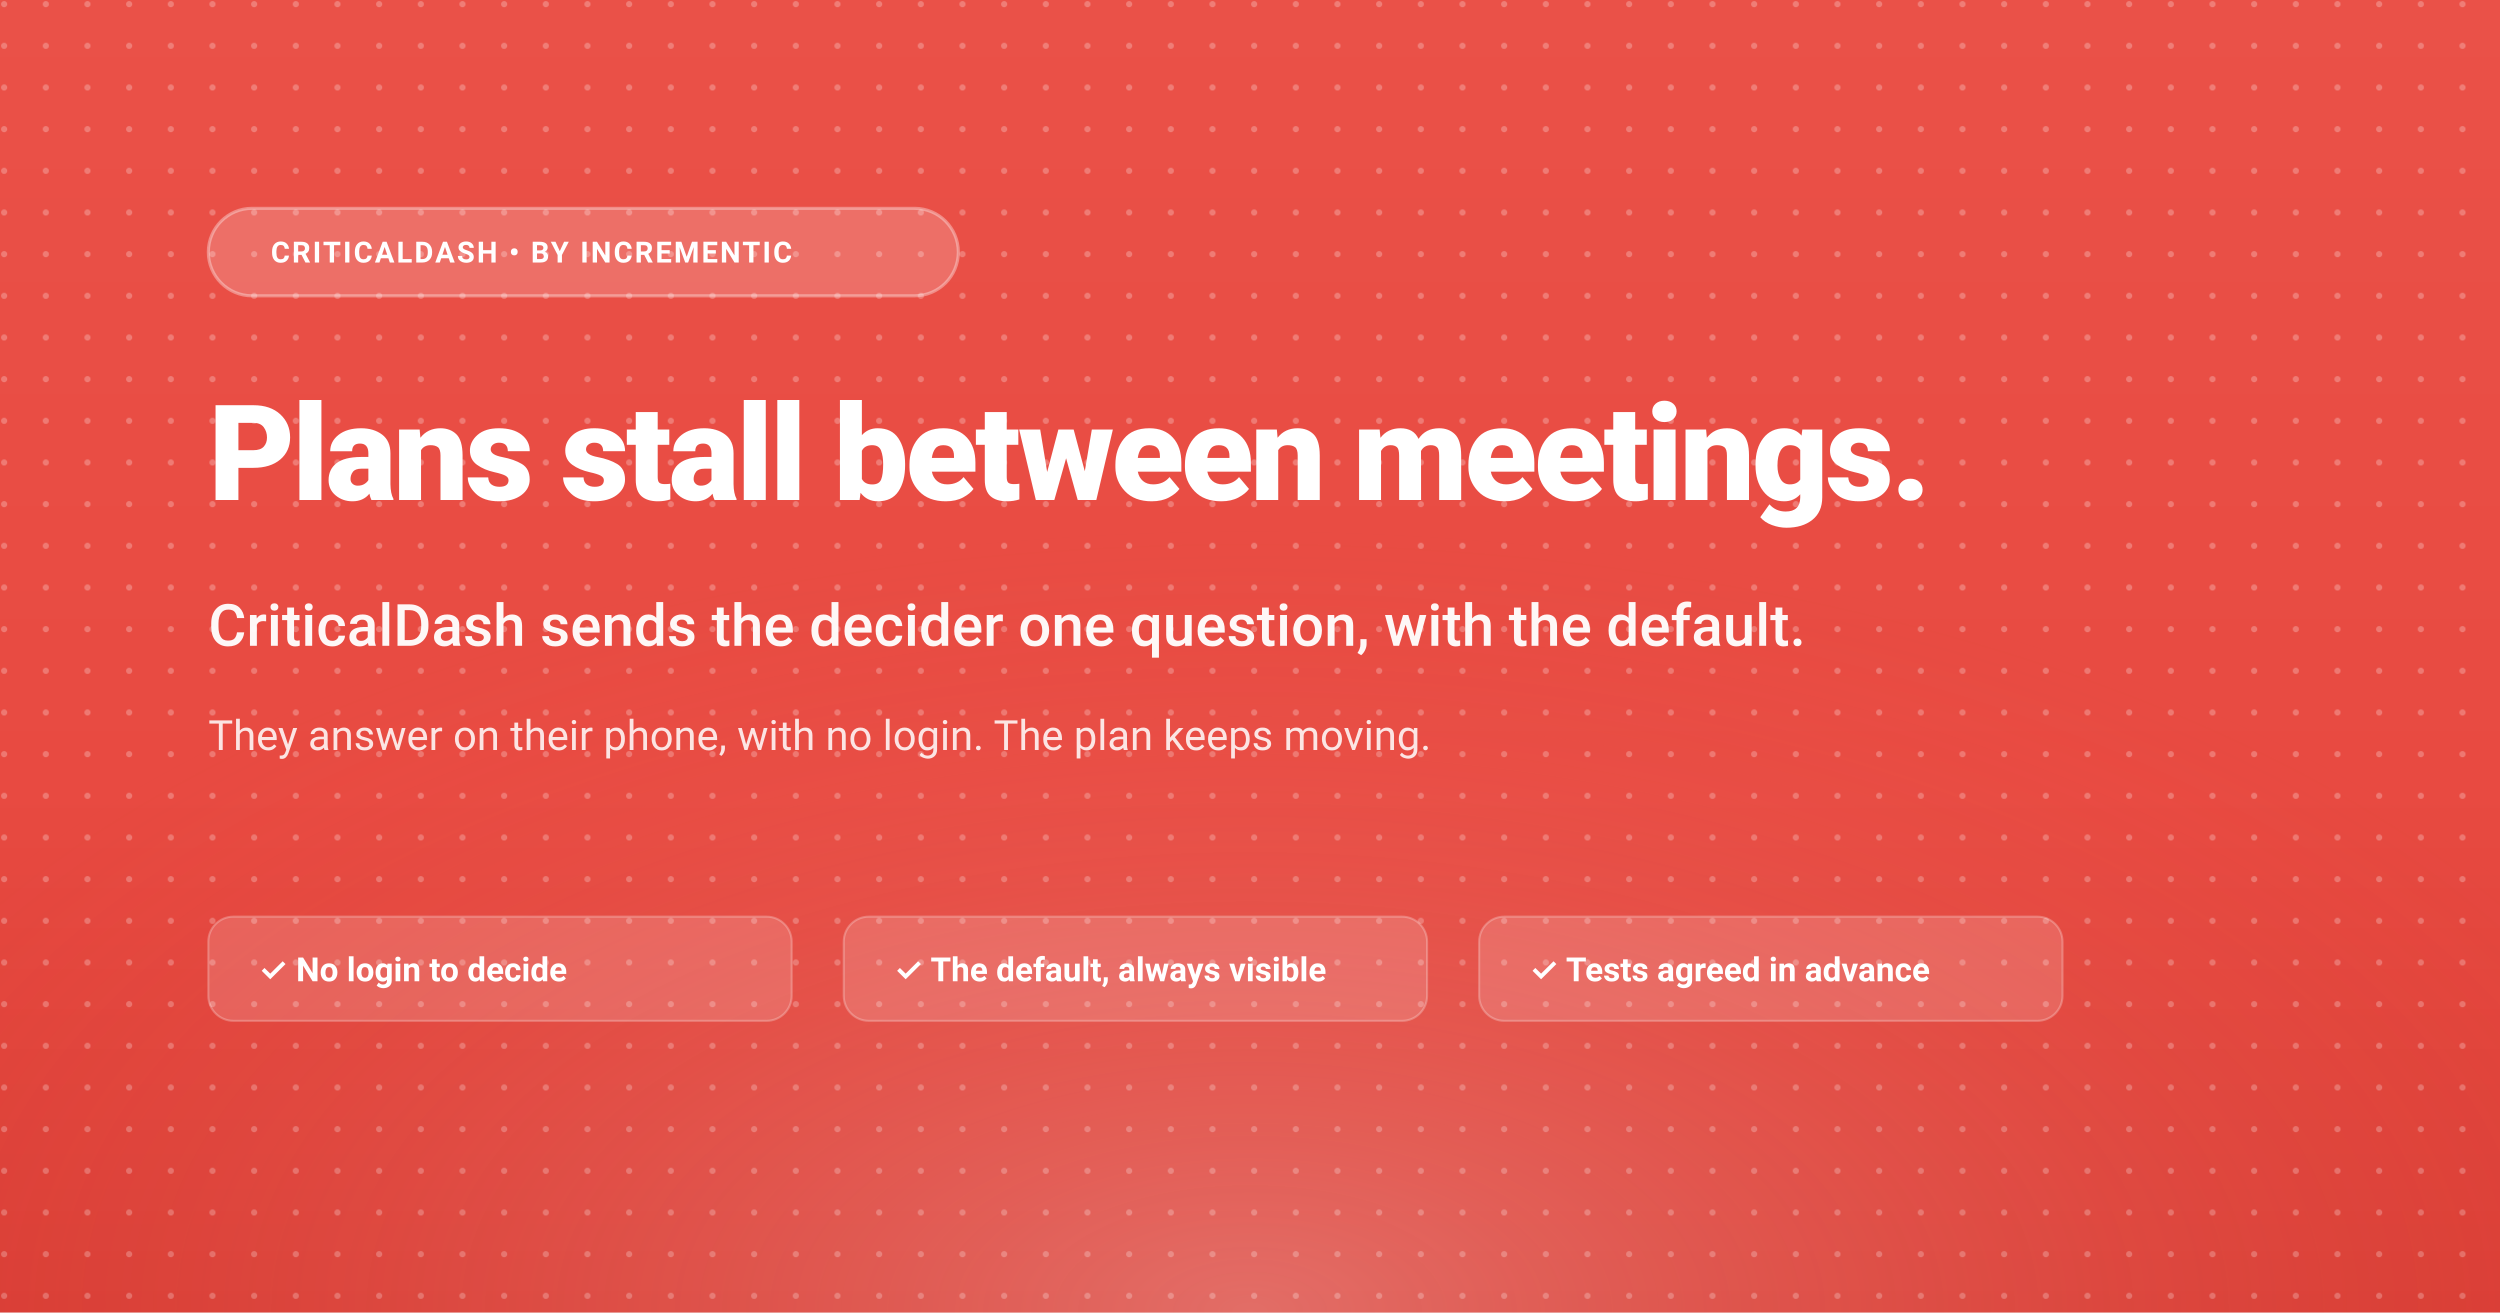
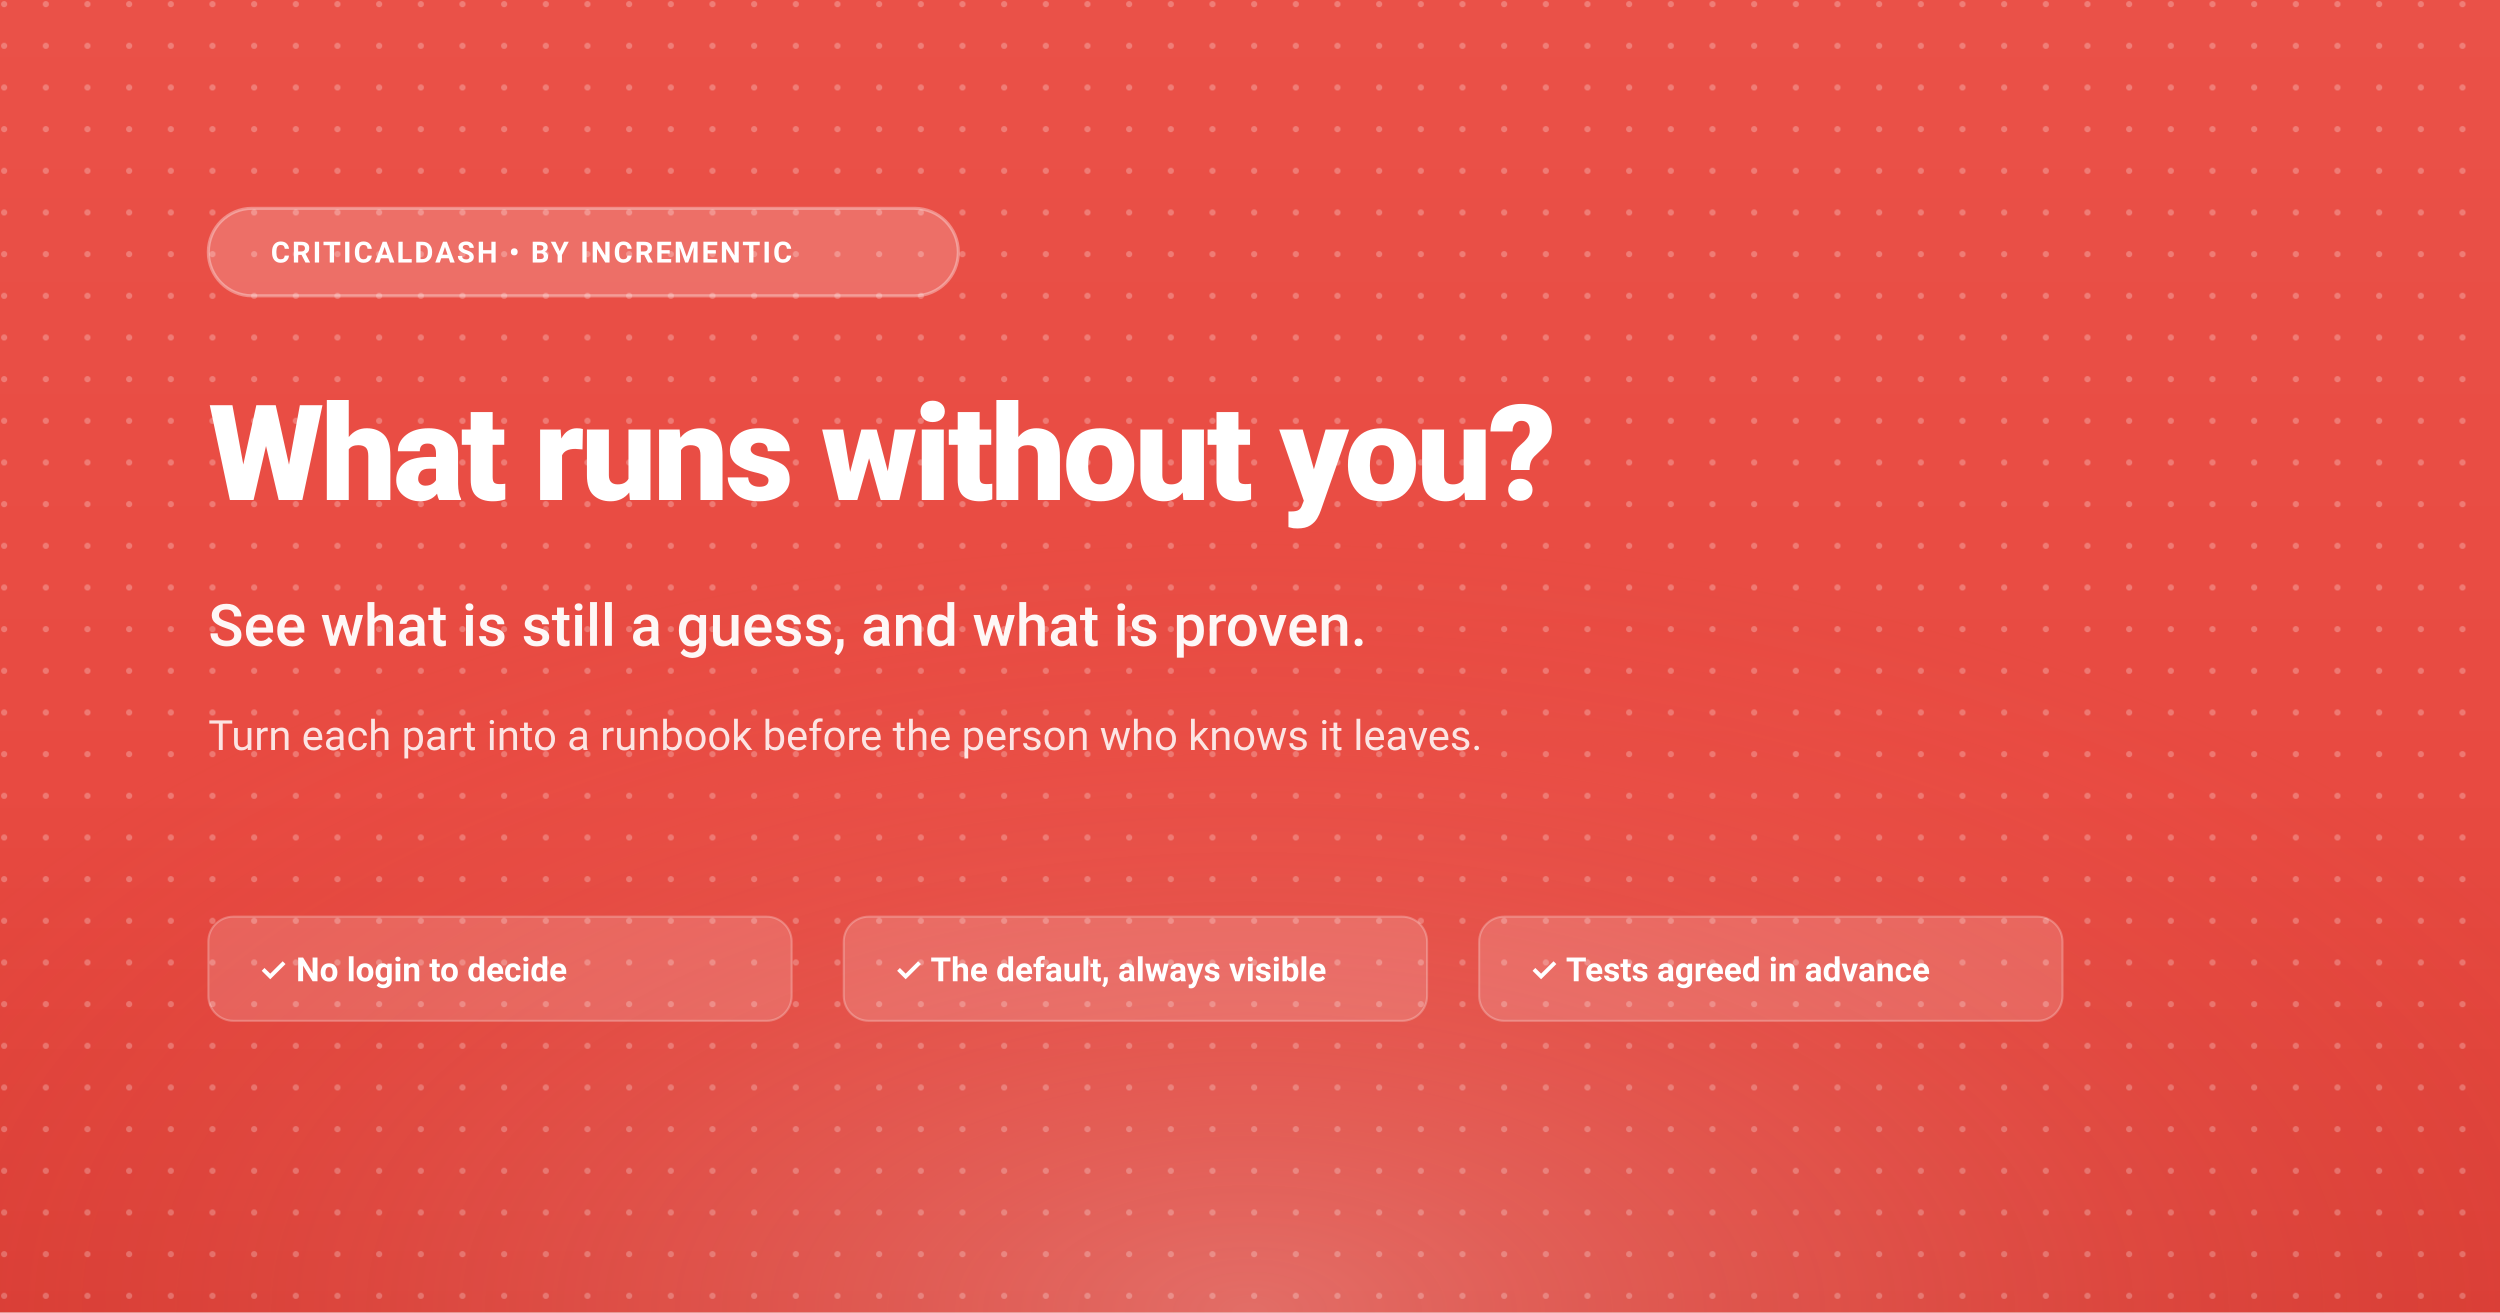
<svg xmlns="http://www.w3.org/2000/svg" viewBox="0 0 1200 630" width="1200" height="630">
  <defs>
    <linearGradient id="bgGrad" x1="0" y1="0" x2="0" y2="1">
      <stop offset="0%" stop-color="#EA5148" />
      <stop offset="60%" stop-color="#E84A41" />
      <stop offset="100%" stop-color="#D93D34" />
    </linearGradient>
    <radialGradient id="centerGlow" cx="50%" cy="100%" r="60%">
      <stop offset="0%" stop-color="#FFFFFF" stop-opacity="0.25" />
      <stop offset="100%" stop-color="#EA5148" stop-opacity="0" />
    </radialGradient>
    <pattern id="halftone" x="0" y="0" width="20" height="20" patternUnits="userSpaceOnUse">
      <circle cx="2" cy="2" r="1.5" fill="#FFFFFF" fill-opacity="0.25" />
    </pattern>
  </defs>
  <rect width="1200" height="630" fill="url(#bgGrad)" />
  <rect width="1200" height="630" fill="url(#halftone)" />
  <rect width="1200" height="630" fill="url(#centerGlow)" />
  <g transform="translate(100, 100)">
    <rect x="0" y="0" width="360" height="42" rx="21" fill="#FFFFFF" fill-opacity="0.18" stroke="#FFFFFF" stroke-opacity="0.35" stroke-width="1.5" />
    <text x="30" y="26" font-family="-apple-system, BlinkMacSystemFont, 'Segoe UI', Roboto, sans-serif" font-size="14" font-weight="600" fill="#FFFFFF" letter-spacing="1">
      CRITICALDASH • BY INCREMENTIC
    </text>
    <text x="0" y="140" font-family="-apple-system, BlinkMacSystemFont, 'Segoe UI', Roboto, sans-serif" font-size="64" font-weight="800" fill="#FFFFFF" letter-spacing="-1.5">
-       Plans stall between meetings.
+       What runs without you?
    </text>
    <text x="0" y="210" font-family="-apple-system, BlinkMacSystemFont, 'Segoe UI', Roboto, sans-serif" font-size="28" font-weight="500" fill="#FFFFFF" fill-opacity="0.95">
-       CriticalDash sends the decider one question, with the default.
+       See what is still a guess, and what is proven.
    </text>
    <text x="0" y="260" font-family="-apple-system, BlinkMacSystemFont, 'Segoe UI', Roboto, sans-serif" font-size="20" font-weight="400" fill="#FFFFFF" fill-opacity="0.85">
-       They answer on their phone, with no login. The plan keeps moving.
+       Turn each part into a runbook before the person who knows it leaves.
    </text>
    <g transform="translate(0, 340)">
      <rect x="0" y="0" width="280" height="50" rx="12" fill="#FFFFFF" fill-opacity="0.15" stroke="#FFFFFF" stroke-opacity="0.25" />
      <text x="24" y="31" font-family="-apple-system, BlinkMacSystemFont, 'Segoe UI', Roboto, sans-serif" font-size="16" font-weight="600" fill="#FFFFFF">
        ✓ No login to decide
      </text>
      <rect x="305" y="0" width="280" height="50" rx="12" fill="#FFFFFF" fill-opacity="0.15" stroke="#FFFFFF" stroke-opacity="0.25" />
      <text x="329" y="31" font-family="-apple-system, BlinkMacSystemFont, 'Segoe UI', Roboto, sans-serif" font-size="16" font-weight="600" fill="#FFFFFF">
        ✓ The default, always visible
      </text>
      <rect x="610" y="0" width="280" height="50" rx="12" fill="#FFFFFF" fill-opacity="0.15" stroke="#FFFFFF" stroke-opacity="0.25" />
      <text x="634" y="31" font-family="-apple-system, BlinkMacSystemFont, 'Segoe UI', Roboto, sans-serif" font-size="16" font-weight="600" fill="#FFFFFF">
        ✓ Tests agreed in advance
      </text>
    </g>
  </g>
</svg>
